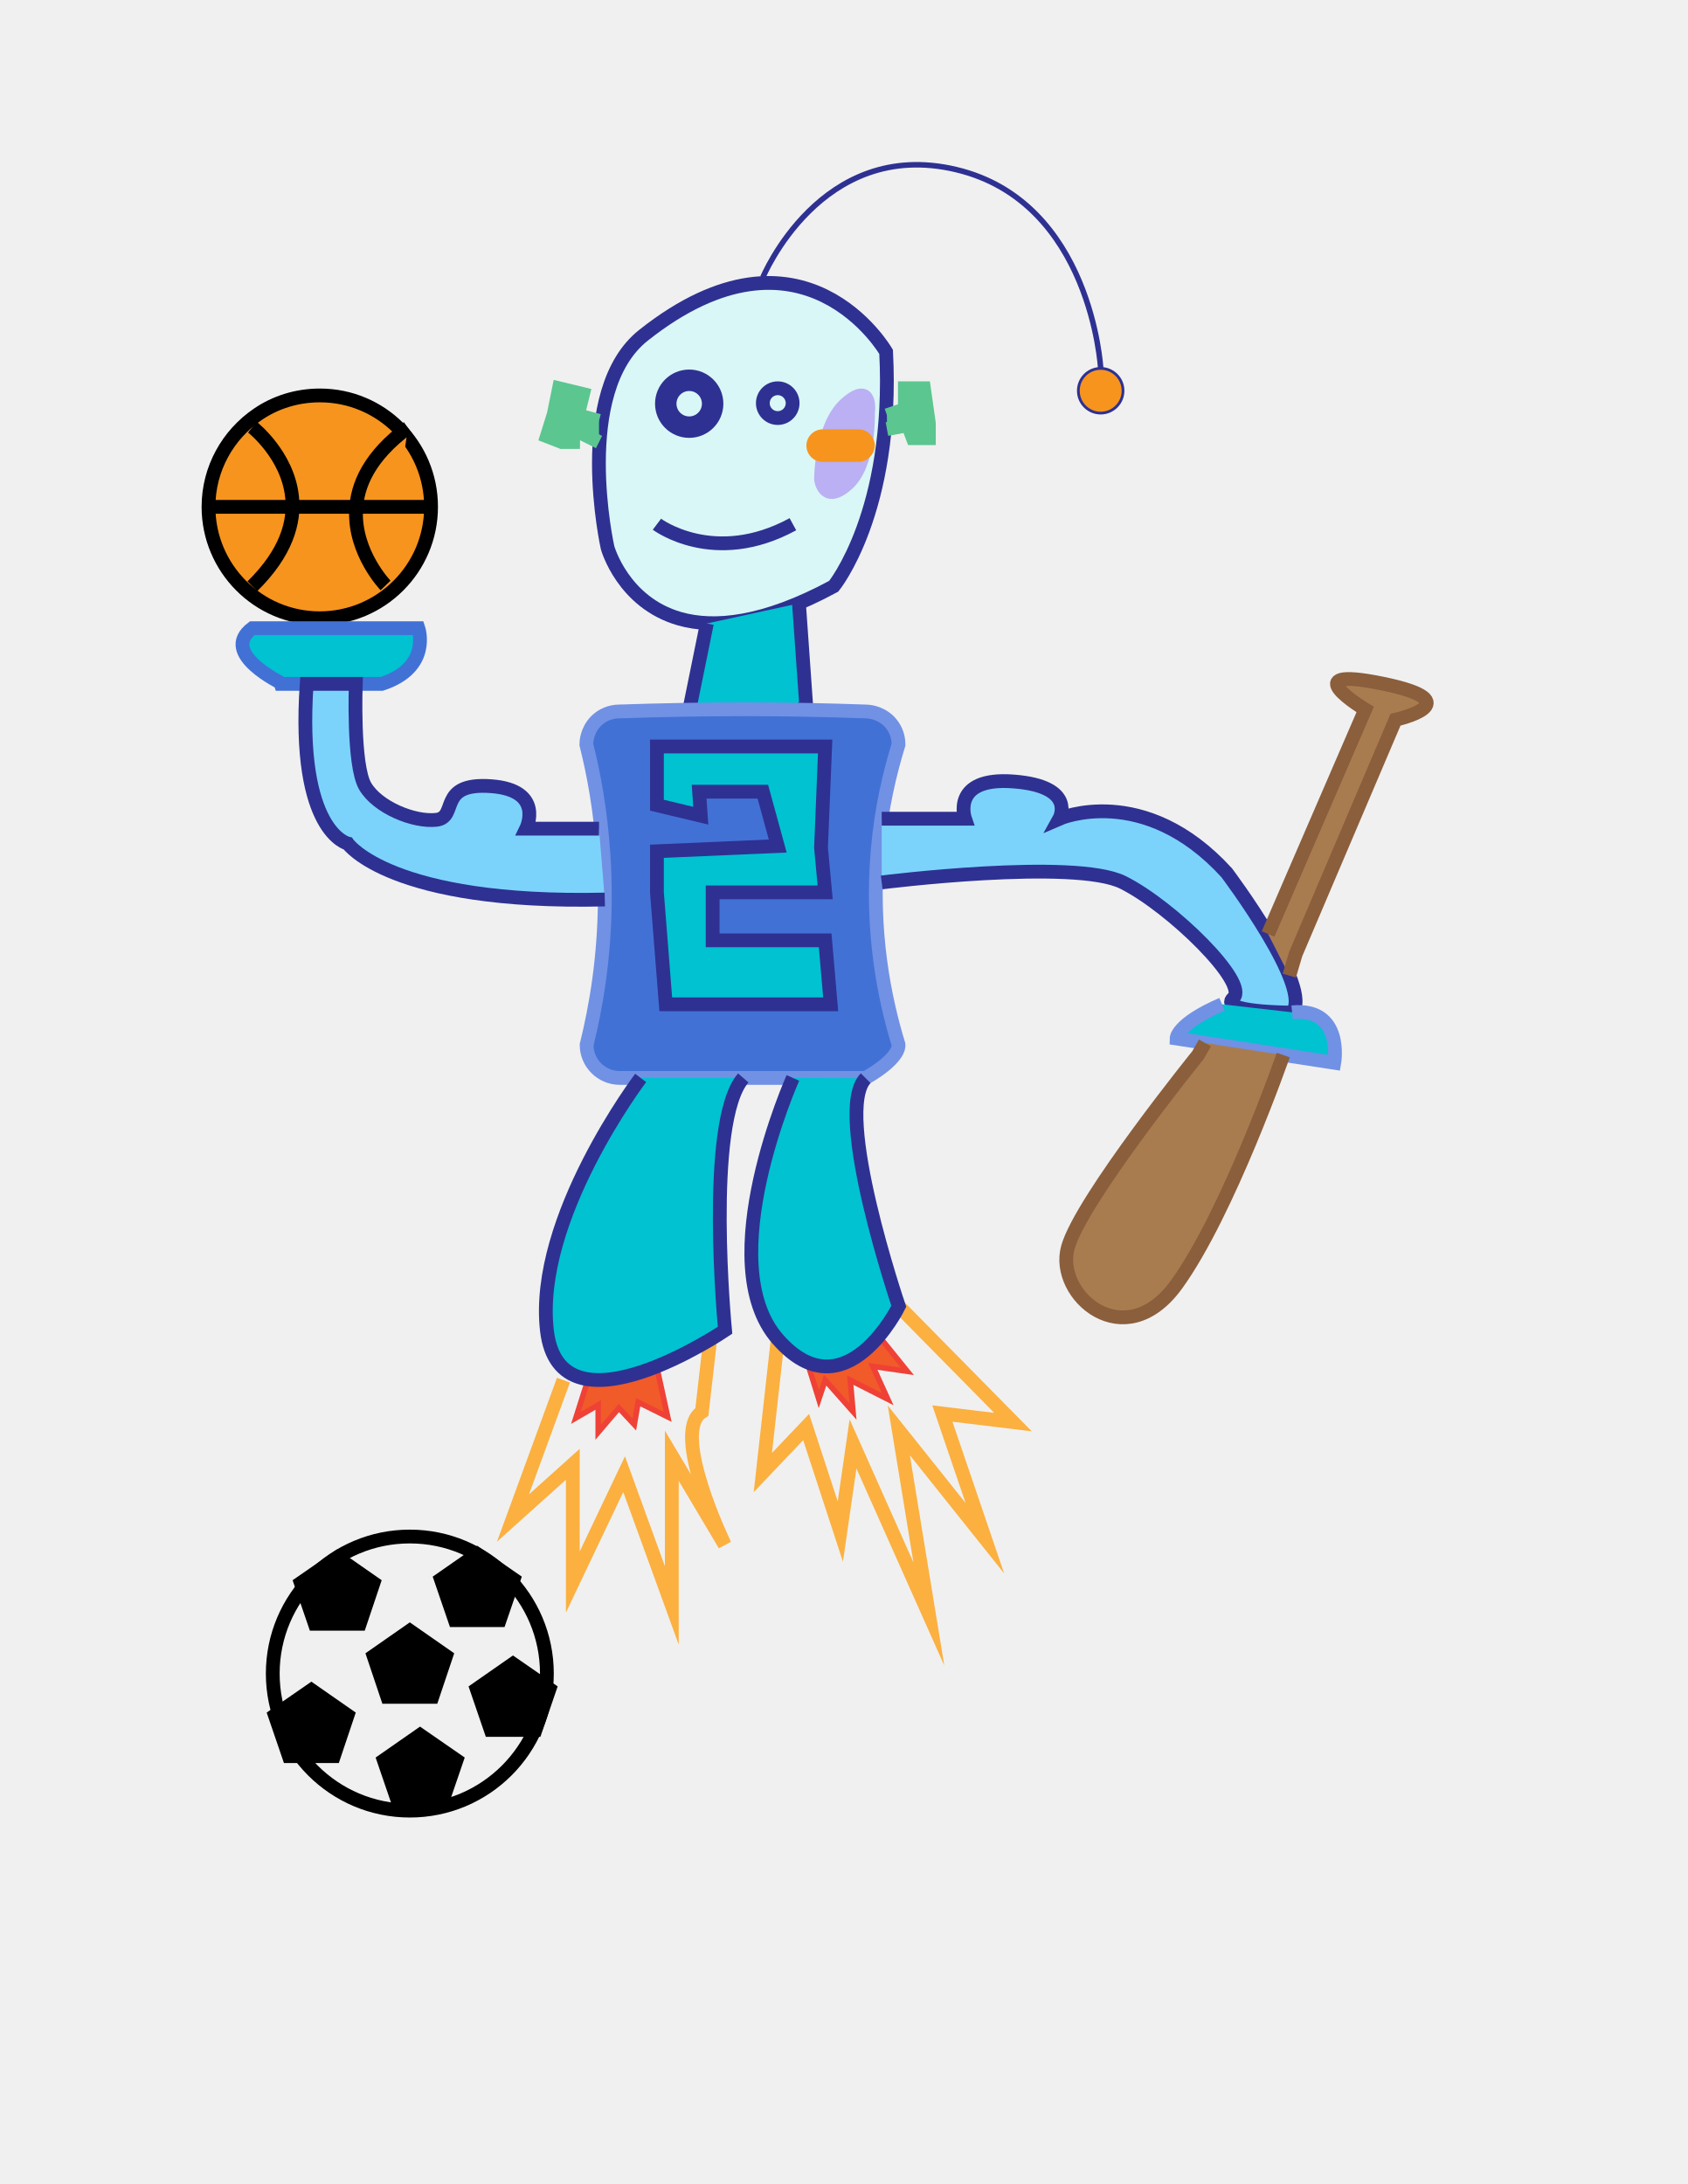
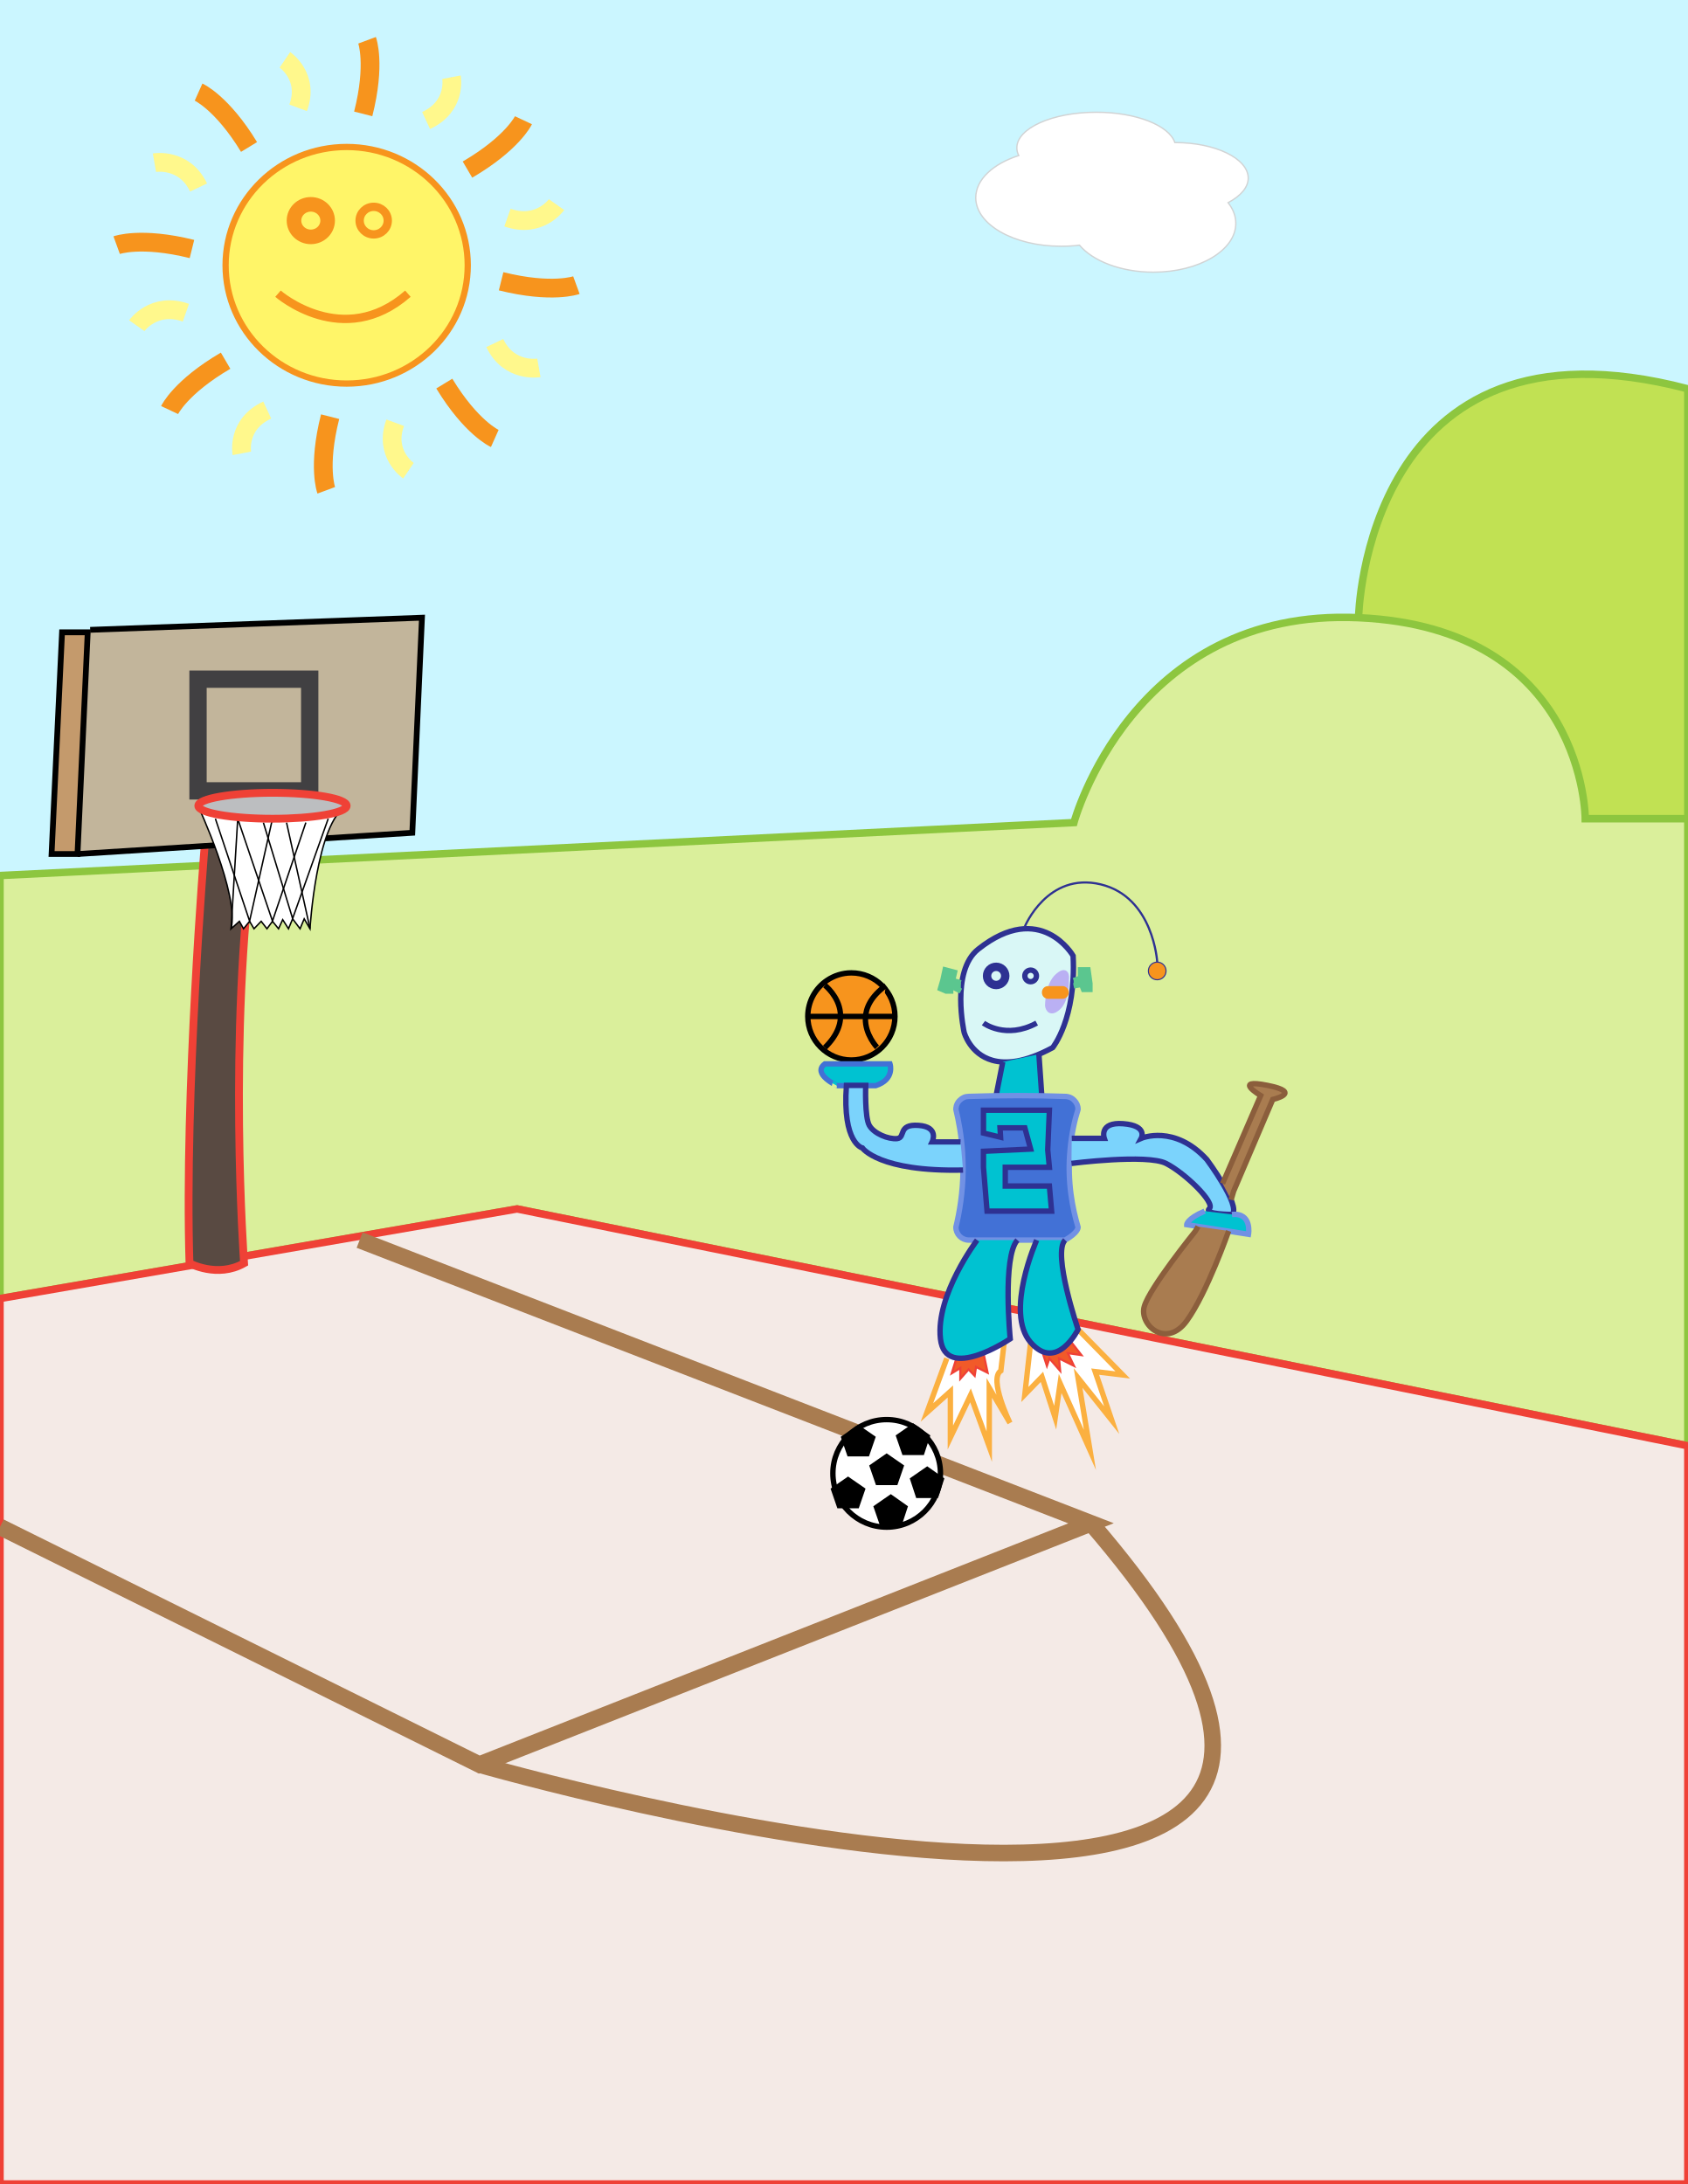
<svg xmlns="http://www.w3.org/2000/svg" version="1.1" id="Layer_1" x="0px" y="0px" viewBox="0 0 612 792" style="enable-background:new 0 0 612 792;" xml:space="preserve">
  <style type="text/css">
- 	.st0{fill:#FFFFFF;stroke:#000000;stroke-width:1.087;stroke-miterlimit:10;}
- 	.st1{fill:#D9F7F6;stroke:#2E3192;stroke-width:5;stroke-miterlimit:10;}
- 	.st2{fill:#00C2D1;stroke:#2E3192;stroke-width:5;stroke-miterlimit:10;}
- 	.st3{fill:#5BC68F;stroke:#5BC68F;stroke-width:5;stroke-miterlimit:10;}
- 	.st4{fill:none;stroke:#2E3192;stroke-width:5;stroke-miterlimit:10;}
- 	.st5{fill:none;stroke:#2E3192;stroke-width:7.774;stroke-miterlimit:10;}
- 	.st6{fill:#BAB0F3;stroke:#BAB0F3;stroke-width:5;stroke-miterlimit:10;}
- 	.st7{fill:#F7941D;}
- 	.st8{fill:#F7941D;stroke:#2E3192;stroke-miterlimit:10;}
- 	.st9{fill:none;stroke:#2E3192;stroke-width:2;stroke-miterlimit:10;}
- 	.st10{fill:#4271D6;stroke:#7191E4;stroke-width:5;stroke-miterlimit:10;}
- 	.st11{fill:#F7941D;stroke:#000000;stroke-width:5;stroke-miterlimit:10;}
- 	.st12{fill:none;stroke:#000000;stroke-width:5;stroke-miterlimit:10;}
- 	.st13{fill:#00C2D1;stroke:#4271D6;stroke-width:5;stroke-miterlimit:10;}
- 	.st14{fill:#7BD3FC;stroke:#2E3192;stroke-width:5;stroke-miterlimit:10;}
- 	.st15{fill:#00C2D1;stroke:#7191E4;stroke-width:5;stroke-miterlimit:10;}
- 	.st16{fill:#A97C50;stroke:#8B5E3C;stroke-width:5;stroke-miterlimit:10;}
- 	.st17{fill:none;stroke:#FBB040;stroke-width:5;stroke-miterlimit:10;}
- 	.st18{stroke:#000000;stroke-width:4.879;stroke-miterlimit:10;}
- 	.st19{fill:#F15A29;stroke:#EF4136;stroke-width:2;stroke-miterlimit:10;}
+ 	.st0{fill:#CBF6FF;stroke:#CBF6FF;stroke-width:2.704;stroke-miterlimit:10;}
+ 	.st1{fill:#C1E153;stroke:#8DC63F;stroke-width:2.704;stroke-miterlimit:10;}
+ 	.st2{fill:#DAEF9B;stroke:#8DC63F;stroke-width:2.704;stroke-miterlimit:10;}
+ 	.st3{fill:#F4EAE6;stroke:#EF4136;stroke-width:2.704;stroke-miterlimit:10;}
+ 	.st4{fill:none;stroke:#A97C50;stroke-width:6;stroke-miterlimit:10;}
+ 	.st5{fill:#FFFFFF;stroke:#000000;stroke-width:0.821;stroke-miterlimit:10;}
+ 	.st6{fill:#FFF568;stroke:#F7941D;stroke-width:2.267;stroke-miterlimit:10;}
+ 	.st7{fill:#FFF568;stroke:#F7941D;stroke-width:3.023;stroke-miterlimit:10;}
+ 	.st8{fill:#FFF568;stroke:#F7941D;stroke-width:5.29;stroke-miterlimit:10;}
+ 	.st9{fill:#FFF568;stroke:#F7941D;stroke-width:6.801;stroke-miterlimit:10;}
+ 	.st10{fill:#6D93E0;stroke:#FFF88C;stroke-width:6.801;stroke-miterlimit:10;}
+ 	.st11{fill:#D9F7F6;stroke:#2E3192;stroke-width:1.958;stroke-miterlimit:10;}
+ 	.st12{fill:#00C2D1;stroke:#2E3192;stroke-width:1.958;stroke-miterlimit:10;}
+ 	.st13{fill:#5BC68F;stroke:#5BC68F;stroke-width:1.958;stroke-miterlimit:10;}
+ 	.st14{fill:none;stroke:#2E3192;stroke-width:1.958;stroke-miterlimit:10;}
+ 	.st15{fill:none;stroke:#2E3192;stroke-width:3.045;stroke-miterlimit:10;}
+ 	.st16{fill:#BAB0F3;stroke:#BAB0F3;stroke-width:1.958;stroke-miterlimit:10;}
+ 	.st17{fill:#F7941D;}
+ 	.st18{fill:#F7941D;stroke:#2E3192;stroke-width:0.392;stroke-miterlimit:10;}
+ 	.st19{fill:none;stroke:#2E3192;stroke-width:0.783;stroke-miterlimit:10;}
+ 	.st20{fill:#4271D6;stroke:#7191E4;stroke-width:1.958;stroke-miterlimit:10;}
+ 	.st21{fill:#F7941D;stroke:#000000;stroke-width:1.958;stroke-miterlimit:10;}
+ 	.st22{fill:none;stroke:#000000;stroke-width:1.958;stroke-miterlimit:10;}
+ 	.st23{fill:#00C2D1;stroke:#4271D6;stroke-width:1.958;stroke-miterlimit:10;}
+ 	.st24{fill:#7BD3FC;stroke:#2E3192;stroke-width:1.958;stroke-miterlimit:10;}
+ 	.st25{fill:#00C2D1;stroke:#7191E4;stroke-width:1.958;stroke-miterlimit:10;}
+ 	.st26{fill:#A97C50;stroke:#8B5E3C;stroke-width:1.958;stroke-miterlimit:10;}
+ 	.st27{fill:#FFFFFF;stroke:#FBB040;stroke-width:1.958;stroke-miterlimit:10;}
+ 	.st28{fill:#FFFFFF;stroke:#000000;stroke-width:1.958;stroke-miterlimit:10;}
+ 	.st29{stroke:#000000;stroke-width:1.911;stroke-miterlimit:10;}
+ 	.st30{fill:#F15A29;stroke:#EF4136;stroke-width:0.783;stroke-miterlimit:10;}
+ 	.st31{fill:#594A42;stroke:#EF4136;stroke-width:2.829;stroke-miterlimit:10;}
+ 	.st32{fill:#C2B59B;stroke:#000000;stroke-width:2.093;stroke-miterlimit:10;}
+ 	.st33{fill:#C49A6C;stroke:#000000;stroke-width:2.093;stroke-miterlimit:10;}
+ 	.st34{fill:none;stroke:#414042;stroke-width:6.278;stroke-miterlimit:10;}
+ 	.st35{fill:#FFFFFF;stroke:#000000;stroke-width:0.523;stroke-miterlimit:10;}
+ 	.st36{fill:none;stroke:#000000;stroke-width:0.523;stroke-miterlimit:10;}
+ 	.st37{fill:#BCBEC0;stroke:#EF4136;stroke-width:2.829;stroke-miterlimit:10;}
+ 	.st38{fill:none;stroke:#EF4136;stroke-width:2.704;stroke-miterlimit:10;}
+ 	.st39{fill:#FFFFFF;stroke:#D1D3D4;stroke-width:0.479;stroke-miterlimit:10;}
</style>
-   <path class="st0" d="M-123,141" />
+   <polygon class="st0" points="0,317.5 0,0 612,0 612,296.9 " />
+   <path class="st1" d="M492.6,224c0,0,2.1-113.8,119.4-83v155.9h-37.2L492.6,224z" />
+   <path class="st2" d="M0,317.5l389.4-19.2c0,0,21-78,103.2-74.3s82.2,72.9,82.2,72.9H612v227.4l-424.5-85.9L0,470.9V317.5z" />
+   <polygon class="st3" points="0,792 612,792 612,524.3 187.5,438.4 0,470.9 " />
+   <polyline class="st4" points="0,553.7 173.8,639.9 395.6,552.4 130.4,449.7 " />
  <g>
-     <path class="st1" d="M233.3,121.6c-25.7,20.4-13,77-13,77s5.5,19.9,26.2,25.8c12.4,3.5,30.3,2,55.8-11.8c0,0,22-27,19-85   C321.3,127.6,291.3,75.6,233.3,121.6z" />
-     <path class="st2" d="M289.7,218.8l2.6,36.8c-24,23-42,0-42,0l6-29.5" />
-     <polyline class="st3" points="217.2,152.6 209.5,150.6 211.4,142.9 202.7,140.8 200.8,150.2 198.3,158.2 203.7,160.3 207.8,160.3    207.8,155.6 217.2,160.3  " />
-     <polyline class="st3" points="321.6,150.6 328.1,148.4 328.1,140.8 335,140.8 336.8,153.5 336.8,158.9 331,158.9 329.2,154.2    321.6,155.6  " />
-     <path class="st4" d="M238.2,190.1c0,0,20.7,15.6,49.3,0" />
-     <circle class="st5" cx="249.9" cy="146.4" r="8.5" />
-     <circle class="st4" cx="282" cy="146.2" r="5.4" />
-     <path class="st6" d="M307.1,146.2c-9.4,7.9-9.4,27.6-9.4,27.6s1.1,9.1,9.4,1.8c8.3-7.3,7.6-25.7,7.6-25.7S316.5,138.2,307.1,146.2z   " />
-     <path class="st7" d="M311.3,167.5h-13c-3.2,0-5.9-2.6-5.9-5.9v0c0-3.2,2.6-5.9,5.9-5.9h13c3.2,0,5.9,2.6,5.9,5.9v0   C317.1,164.8,314.5,167.5,311.3,167.5z" />
-     <circle class="st8" cx="399.1" cy="141.7" r="8.1" />
-     <path class="st9" d="M276.6,100.6c0,0,21-50.8,70.1-39.1s52.4,72.1,52.4,72.1" />
-     <path class="st10" d="M313.9,390.9h-89.2c-6.6,0-12-5.4-12-12c3.4-13.7,6.5-31.6,6.6-52.8c0-5.7-0.1-11.1-0.5-16.3   c-1-15.6-3.5-29.1-6.2-39.8c0-0.8,0.1-5,3.5-8.5c2.2-2.2,5.2-3.5,8.5-3.5c14.8-0.5,30.1-0.8,45.8-0.8c14.9,0,29.4,0.3,43.4,0.8   c0.8,0,5,0.1,8.5,3.5c2.2,2.2,3.5,5.2,3.5,8.5c-3.2,10.4-6.2,23.1-7.5,37.7c-2.7,30,2.5,54.8,7.5,71.1   C325.9,379.7,325.8,384,313.9,390.9z" />
-     <path class="st9" d="M178,323.6" />
-     <path class="st9" d="M357.1,227.8" />
-     <path class="st11" d="M156.3,183.8c0,22.3-18.1,40.4-40.4,40.4S75.6,206,75.6,183.8c0-13.9,7.1-26.2,17.8-33.5   c6.4-4.4,14.2-6.9,22.6-6.9C138.3,143.4,156.3,161.5,156.3,183.8z" />
-     <path class="st11" d="M91.5,154.9c0,0,12.8,10,14.4,25.3c1,9.2-2.1,20.3-14.4,32.4" />
-     <path class="st11" d="M139.8,212.3c0,0-11.3-11.7-10.7-27.1c0.3-9.3,4.9-19.8,18.8-30.1" />
-     <line class="st12" x1="156.3" y1="183.8" x2="75.6" y2="183.8" />
-     <path class="st13" d="M91.5,227.8h60.2c0,0,4.9,14.3-13.3,20.2h-27.3h-8.6C102.5,247.9,79.2,237,91.5,227.8z" />
-     <path class="st14" d="M219.3,326.2c-77.8,1.8-93.2-20.3-93.2-20.3s-18.6-4.1-14.9-57.9H129c0,0-1.1,29.4,3.4,37.1   c4.5,7.7,17.7,13.1,25.8,12.2c8.1-0.9,0.2-13.6,19.8-12.2s12.8,15.4,12.8,15.4h26.4" />
-     <path class="st14" d="M319.7,320c0,0,69.9-8.8,87.5,0s45.9,36.6,40,41.9c-5.9,5.3,21.2,5.3,21.2,5.3c8.3-8.3-23.6-50.7-23.6-50.7   c-30.1-33-60.7-19.6-60.7-19.6s6.5-11.7-16.5-13.5s-17.7,13.5-17.7,13.5h-30.2" />
-     <path class="st15" d="M443.1,364.2c-16.5,7.1-16.5,12.4-16.5,12.4l57.2,8.8c0,0,3.5-20.1-15.3-18.3" />
-     <path class="st16" d="M459.8,338.7l35.2-81.4c0,0-26.8-16.2,6.3-9.4s4.7,13.1,4.7,13.1l-36.2,85l-2.3,7.8" />
-     <path class="st16" d="M465.3,382.6c0,0-19.9,57.2-38.7,83.2c-18.8,26-44.2,3.9-39.4-13.4s47.2-69.8,47.2-69.8l2.5-4.4" />
-     <path class="st17" d="M204.3,500.5l-18.3,50l21.7-19.5v42.7l18.6-39.1l17.3,47.6v-54.3l19.2,32.3c0,0-19.8-40.9-8.3-48.2l3-26.2" />
-     <polyline class="st17" points="282,485.6 276.6,534 292.3,517.5 304.7,555.4 309.3,523.6 336.8,585.3 325.9,518.7 357.1,557.8    341.7,512.6 367.3,515.7 325.9,473.7  " />
-     <circle class="st12" cx="148.6" cy="606.9" r="49.7" />
-     <polygon class="st18" points="148.6,591.3 135.4,600.5 140.4,615.4 156.8,615.4 161.8,600.5  " />
-     <polygon class="st18" points="122.3,564.8 109,574 114.1,588.9 130.5,588.9 135.5,574  " />
-     <polygon class="st18" points="173,563.5 159.8,572.7 164.9,587.6 181.2,587.6 186.3,572.7  " />
-     <polygon class="st18" points="186,603.3 172.8,612.5 177.9,627.4 194.2,627.4 199.3,612.5  " />
-     <polygon class="st18" points="112.9,612.8 99.6,622 104.7,636.9 121.1,636.9 126.1,622  " />
-     <polygon class="st18" points="152.3,629.1 139.1,638.3 144.2,653.2 160.5,653.2 165.6,638.3  " />
-     <polyline class="st19" points="212.7,501.9 208.8,514.2 216.9,509.5 216.9,519.4 224.4,510.6 230,516.6 231.4,508.5 242.1,513.8    238.1,495.5  " />
-     <polyline class="st19" points="293.2,495.5 296.9,507.4 299.2,500.5 309.3,511.9 308.3,500.5 321.9,507.4 316.5,495.5 329,497.3    319.7,485.8  " />
-     <polygon class="st2" points="238.2,292 238.2,270.7 299.2,270.7 297.7,307.4 299.2,323.6 258.4,323.6 258.4,341 299.2,341    301.2,364.2 241.4,364.2 238.2,323.6 238.2,308.7 282,306.8 276.6,287.1 253.5,287.1 254.1,295.8  " />
-     <path class="st2" d="M287.5,390.9c0,0-29.9,66.8-5.5,94.7s43.9-11.9,43.9-11.9s-24-70.7-12-82.7" />
-     <path class="st2" d="M232.3,390.9c0,0-38.6,50.9-34,91.5s64.6,0,64.6,0s-7.3-75.5,6.6-91.5" />
+     <path class="st5" d="M157.6,106.5" />
+     <ellipse class="st6" cx="125.7" cy="96.2" rx="43.9" ry="42.9" />
+     <ellipse class="st7" cx="135.5" cy="80" rx="5.1" ry="5" />
+     <ellipse class="st8" cx="112.7" cy="80" rx="6.1" ry="5.9" />
+     <path class="st7" d="M100.8,106.5c0,0,23.6,20.6,47.1,0" />
+     <path class="st9" d="M72,33.4c0,0,8.5,3.8,18.3,19.9" />
+     <path class="st9" d="M133.1,14.6c0,0,3.2,8.6-1.4,26.7" />
+     <path class="st9" d="M189.8,43.6c0,0-3.9,8.3-20.3,17.9" />
+     <path class="st9" d="M209,103.4c0,0-8.8,3.2-27.3-1.4" />
+     <path class="st9" d="M179.4,159c0,0-8.5-3.8-18.3-19.9" />
+     <path class="st9" d="M118.3,177.8c0,0-3.2-8.6,1.4-26.7" />
+     <path class="st9" d="M61.5,148.7c0,0,3.9-8.3,20.3-17.9" />
+     <path class="st9" d="M42.3,88.9c0,0,8.8-3.2,27.3,1.4" />
+     <path class="st10" d="M56,59c0,0,10.8-1.9,16,9" />
+     <path class="st10" d="M103.3,21.7c0,0,9,6.1,4.8,17.4" />
+     <path class="st10" d="M163.7,28c0,0,2,10.5-9.2,15.7" />
+     <path class="st10" d="M201.8,74.2c0,0-6.2,8.8-17.8,4.7" />
+     <path class="st10" d="M195.4,133.4c0,0-10.8,1.9-16-9" />
+     <path class="st10" d="M148.1,170.7c0,0-9-6.1-4.8-17.4" />
+     <path class="st10" d="M87.7,164.4c0,0-2-10.5,9.2-15.7" />
+     <path class="st10" d="M49.6,118.1c0,0,6.2-8.8,17.8-4.7" />
  </g>
+   <g>
+     <path class="st11" d="M354.7,344.2c-10.1,8-5.1,30.2-5.1,30.2s2.1,7.8,10.2,10.1c4.9,1.4,11.9,0.8,21.9-4.6c0,0,8.6-10.6,7.4-33.3   C389.1,346.6,377.4,326.2,354.7,344.2z" />
+     <path class="st12" d="M376.7,382.3l1,14.4c-9.4,9-16.4,0-16.4,0l2.3-11.6" />
+     <polyline class="st13" points="348.4,356.4 345.4,355.6 346.1,352.6 342.7,351.7 341.9,355.4 341,358.5 343.1,359.4 344.7,359.4    344.7,357.5 348.4,359.4  " />
+     <polyline class="st13" points="389.3,355.6 391.8,354.7 391.8,351.7 394.5,351.7 395.2,356.7 395.2,358.8 392.9,358.8 392.2,357    389.3,357.5  " />
+     <path class="st14" d="M356.6,371c0,0,8.1,6.1,19.3,0" />
+     <circle class="st15" cx="361.2" cy="353.9" r="3.3" />
+     <circle class="st14" cx="373.7" cy="353.9" r="2.1" />
+     <path class="st16" d="M383.6,353.9c-3.7,3.1-3.7,10.8-3.7,10.8s0.4,3.6,3.7,0.7s3-10.1,3-10.1S387.3,350.7,383.6,353.9z" />
+     <path class="st17" d="M385.3,362.2H380c-1.2,0-2.2-1-2.2-2.2v-0.2c0-1.2,1-2.2,2.2-2.2h5.3c1.2,0,2.2,1,2.2,2.2v0.2   C387.5,361.2,386.5,362.2,385.3,362.2z" />
+     <circle class="st18" cx="419.6" cy="352.1" r="3.2" />
+     <path class="st19" d="M371.6,336c0,0,8.2-19.9,27.5-15.3c19.2,4.6,20.5,28.2,20.5,28.2" />
+     <path class="st20" d="M386.2,449.7h-34.9c-2.6,0-4.7-2.1-4.7-4.7c1.3-5.4,2.5-12.4,2.6-20.7c0-2.2-0.1-4.4-0.2-6.4   c-0.4-6.1-1.4-11.4-2.4-15.6c0-0.3,0-2,1.4-3.3c0.9-0.9,2-1.4,3.3-1.4c5.8-0.2,11.8-0.3,17.9-0.3c5.8,0,11.5,0.1,17,0.3   c0.3,0,2,0,3.3,1.4c0.9,0.9,1.4,2,1.4,3.3c-1.3,4.1-2.4,9.1-2.9,14.8c-1.1,11.7,1,21.5,2.9,27.9C390.9,445.3,390.9,447,386.2,449.7   z" />
+     <path class="st19" d="M333,423.3" />
+     <path class="st19" d="M403.1,385.8" />
+     <path class="st21" d="M324.5,368.6c0,8.7-7.1,15.8-15.8,15.8s-15.8-7.1-15.8-15.8c0-5.5,2.8-10.3,7-13.1c2.5-1.7,5.6-2.7,8.8-2.7   C317.4,352.8,324.5,359.8,324.5,368.6z" />
+     <path class="st21" d="M299.1,357.3c0,0,5,3.9,5.6,9.9c0.4,3.6-0.8,8-5.6,12.7" />
+     <path class="st21" d="M318,379.8c0,0-4.4-4.6-4.2-10.6c0.1-3.6,1.9-7.8,7.4-11.8" />
+     <line class="st22" x1="324.5" y1="368.6" x2="292.9" y2="368.6" />
+     <path class="st23" d="M299.1,385.8h23.6c0,0,1.9,5.6-5.2,7.9h-10.7h-3.4C303.5,393.7,294.3,389.4,299.1,385.8z" />
+     <path class="st24" d="M349.2,424.3c-30.5,0.7-36.5-8-36.5-8s-7.3-1.6-5.8-22.7h7c0,0-0.4,11.5,1.3,14.5s6.9,5.1,10.1,4.8   c3.2-0.4,0.1-5.3,7.7-4.8c7.7,0.5,5,6,5,6h10.3" />
+     <path class="st24" d="M388.5,421.9c0,0,27.4-3.5,34.3,0c6.9,3.5,18,14.3,15.7,16.4s8.3,2.1,8.3,2.1c3.2-3.2-9.2-19.9-9.2-19.9   c-11.8-12.9-23.8-7.7-23.8-7.7s2.5-4.6-6.5-5.3c-9-0.7-6.9,5.3-6.9,5.3h-11.8" />
+     <path class="st25" d="M436.8,439.2c-6.5,2.8-6.5,4.9-6.5,4.9l22.4,3.5c0,0,1.4-7.9-6-7.2" />
+     <path class="st26" d="M443.3,429.2l13.8-31.9c0,0-10.5-6.3,2.5-3.7s1.9,5.1,1.9,5.1l-14.2,33.3l-0.9,3.1" />
+     <path class="st26" d="M445.5,446.4c0,0-7.8,22.4-15.2,32.6s-17.3,1.5-15.4-5.2c1.9-6.8,18.5-27.3,18.5-27.3l1-1.7" />
+     <path class="st27" d="M343.3,492.6l-7.2,19.6l8.5-7.6v16.7l7.3-15.3l6.8,18.6v-21.3l7.5,12.7c0,0-7.8-16-3.3-18.9l1.2-10.3" />
+     <polyline class="st27" points="373.7,486.8 371.6,505.7 377.8,499.3 382.6,514.1 384.4,501.7 395.2,525.8 390.9,499.7 403.1,515    397.1,497.4 407.1,498.6 390.9,482.1  " />
+     <circle class="st28" cx="321.5" cy="534.3" r="19.5" />
+     <polygon class="st29" points="321.5,528.2 316.3,531.8 318.3,537.6 324.7,537.6 326.7,531.8  " />
+     <polygon class="st29" points="311.2,517.8 306,521.4 308,527.2 314.4,527.2 316.4,521.4  " />
+     <polygon class="st29" points="331.1,517.3 325.9,520.9 327.9,526.7 334.3,526.7 336.2,520.9  " />
+     <polygon class="st29" points="336.2,532.9 331,536.5 332.9,542.3 339.4,542.3 341.3,536.5  " />
+     <polygon class="st29" points="307.5,536.6 302.3,540.2 304.3,546 310.7,546 312.7,540.2  " />
+     <polygon class="st29" points="323,543 317.8,546.6 319.8,552.4 326.2,552.4 328.1,546.6  " />
+     <polyline class="st30" points="346.6,493.2 345.1,498 348.2,496.1 348.2,500 351.2,496.6 353.4,498.9 353.9,495.7 358.1,497.8    356.6,490.7  " />
+     <polyline class="st30" points="378.1,490.7 379.6,495.3 380.5,492.6 384.4,497.1 384,492.6 389.4,495.3 387.2,490.7 392.1,491.4    388.5,486.8  " />
+     <polygon class="st12" points="356.6,410.9 356.6,402.6 380.5,402.6 379.9,417 380.5,423.3 364.5,423.3 364.5,430.1 380.5,430.1    381.3,439.2 357.9,439.2 356.6,423.3 356.6,417.5 373.7,416.7 371.6,409 362.6,409 362.8,412.4  " />
+     <path class="st12" d="M375.9,449.7c0,0-11.7,26.2-2.2,37.1c9.5,10.9,17.2-4.7,17.2-4.7s-9.4-27.7-4.7-32.4" />
+     <path class="st12" d="M354.3,449.7c0,0-15.1,19.9-13.3,35.8c1.8,15.9,25.3,0,25.3,0s-2.9-29.6,2.6-35.8" />
+   </g>
+   <g>
+     <path class="st31" d="M74.2,306.8c0,0-7.4,89.7-5.5,151.3c0,0,10.1,5.5,19.8,0c0,0-6-82.7,3.6-152.5" />
+     <polyline class="st32" points="32.7,228.4 153,224 149.5,302 28.1,309.7  " />
+     <polygon class="st33" points="22.5,229.3 18.7,309.7 28.1,309.7 31.8,229.3  " />
+     <rect x="71.8" y="246.3" class="st34" width="40.5" height="40.5" />
+     <path class="st35" d="M71.8,292.2c0,0,15,32.2,12,44.6l3-2.7l1.5,2.7l2.2-2.7l1.6,2.7l2.6-2.7l2.1,2.7l2-2.7l2.2,2.7l1.5-3.3   l2.1,3.3l1.5-3.6l2.7,3.6l1.5-3.6l2.1,3.6c0,0,2.3-38.6,13.3-44.6C125.7,292.2,100.4,303.8,71.8,292.2z" />
+     <line class="st35" x1="103.9" y1="298.3" x2="112.4" y2="336.7" />
+     <polyline class="st36" points="119,296.9 106.1,333.1 95.5,298.3  " />
+     <polyline class="st36" points="110.9,298.3 98.8,334 86.2,296.9 83.8,336.7  " />
+     <polyline class="st36" points="98.8,296.9 90.5,334 78.1,296.9  " />
+     <ellipse class="st37" cx="98.8" cy="292.2" rx="26.9" ry="4.7" />
+   </g>
+   <path class="st38" d="M0,331.8" />
+   <path class="st3" d="M-441.1,509.8" />
+   <path class="st0" d="M703.6,11.5" />
+   <path class="st4" d="M173.8,639.9c0,0,395.6,113.9,221.8-87.5" />
+   <path class="st39" d="M445.3,73.5c1.8,2.3,2.8,4.8,2.8,7.5c0,9.8-13.4,17.7-29.9,17.7c-11.7,0-21.9-4-26.8-9.8  c-2.2,0.3-4.4,0.4-6.7,0.4c-17.1,0-30.9-7.9-30.9-17.6c0-6.6,6.3-12.3,15.6-15.3c-0.5-0.9-0.7-1.9-0.7-2.8  c0-7.1,12.9-12.9,28.8-12.9c14.5,0,26.4,4.8,28.5,11h0.1c14.6,0,26.5,5.8,26.5,12.9C452.6,68,449.8,71.1,445.3,73.5z" />
</svg>
